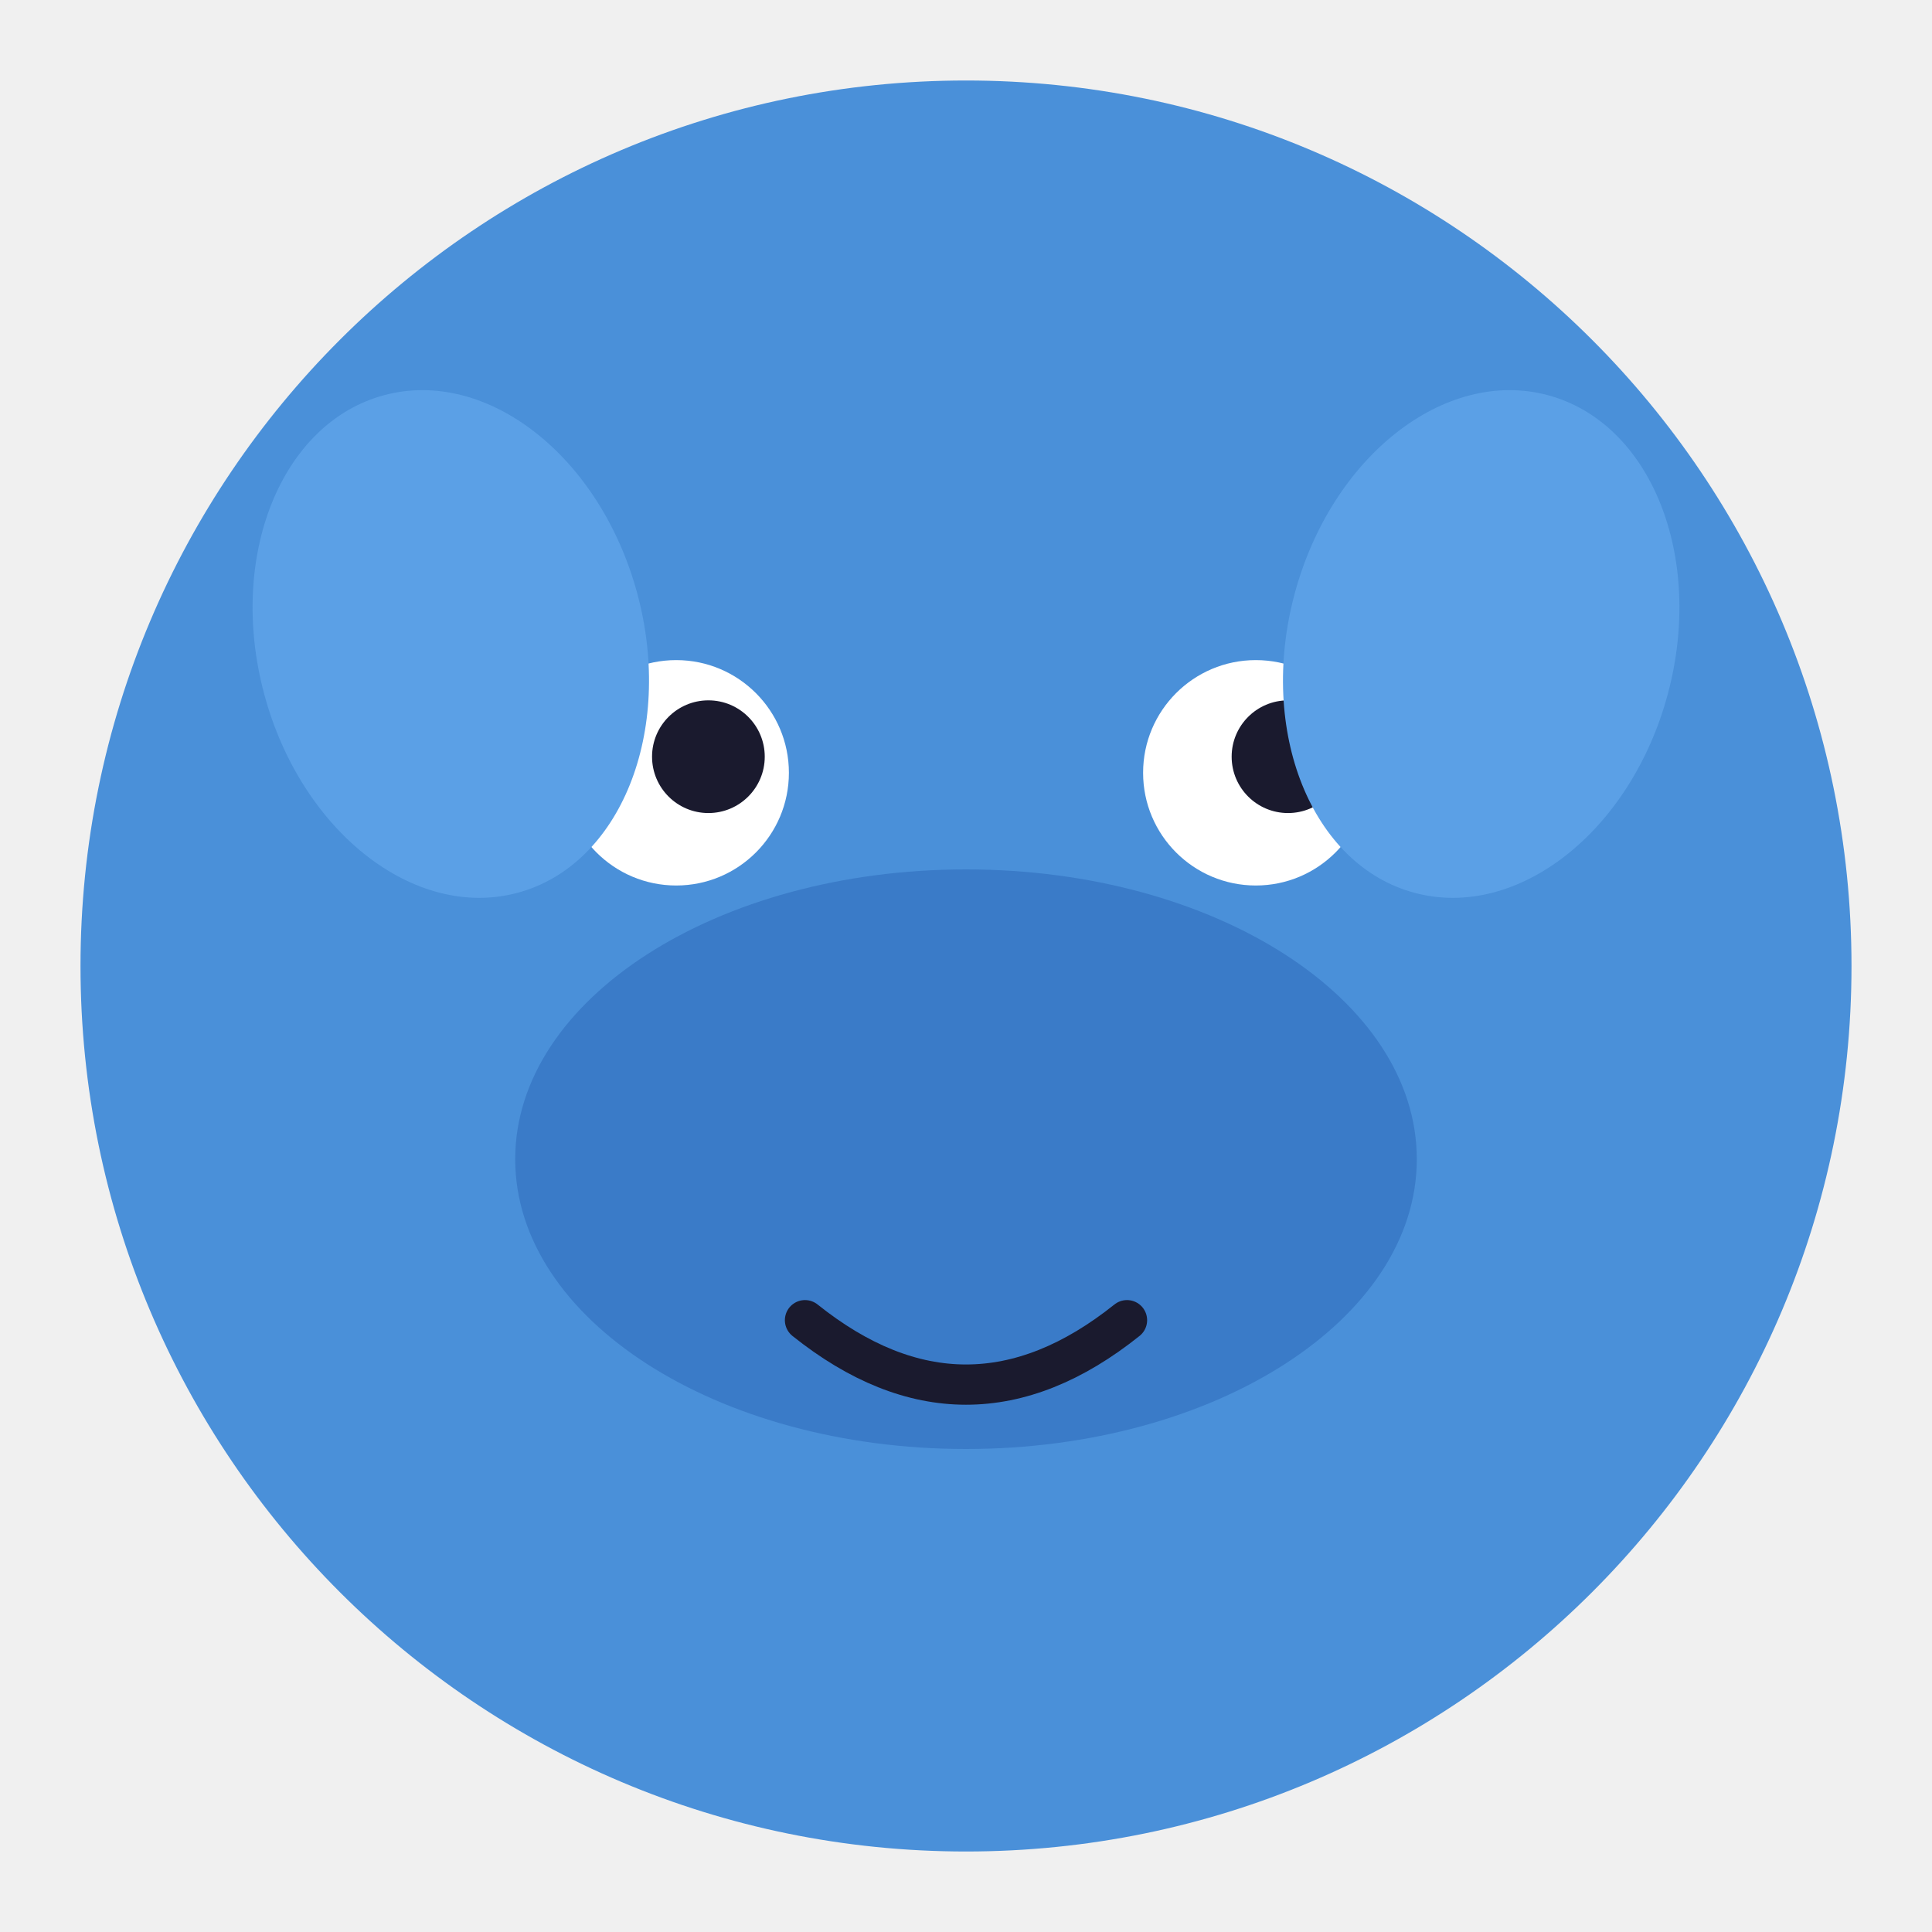
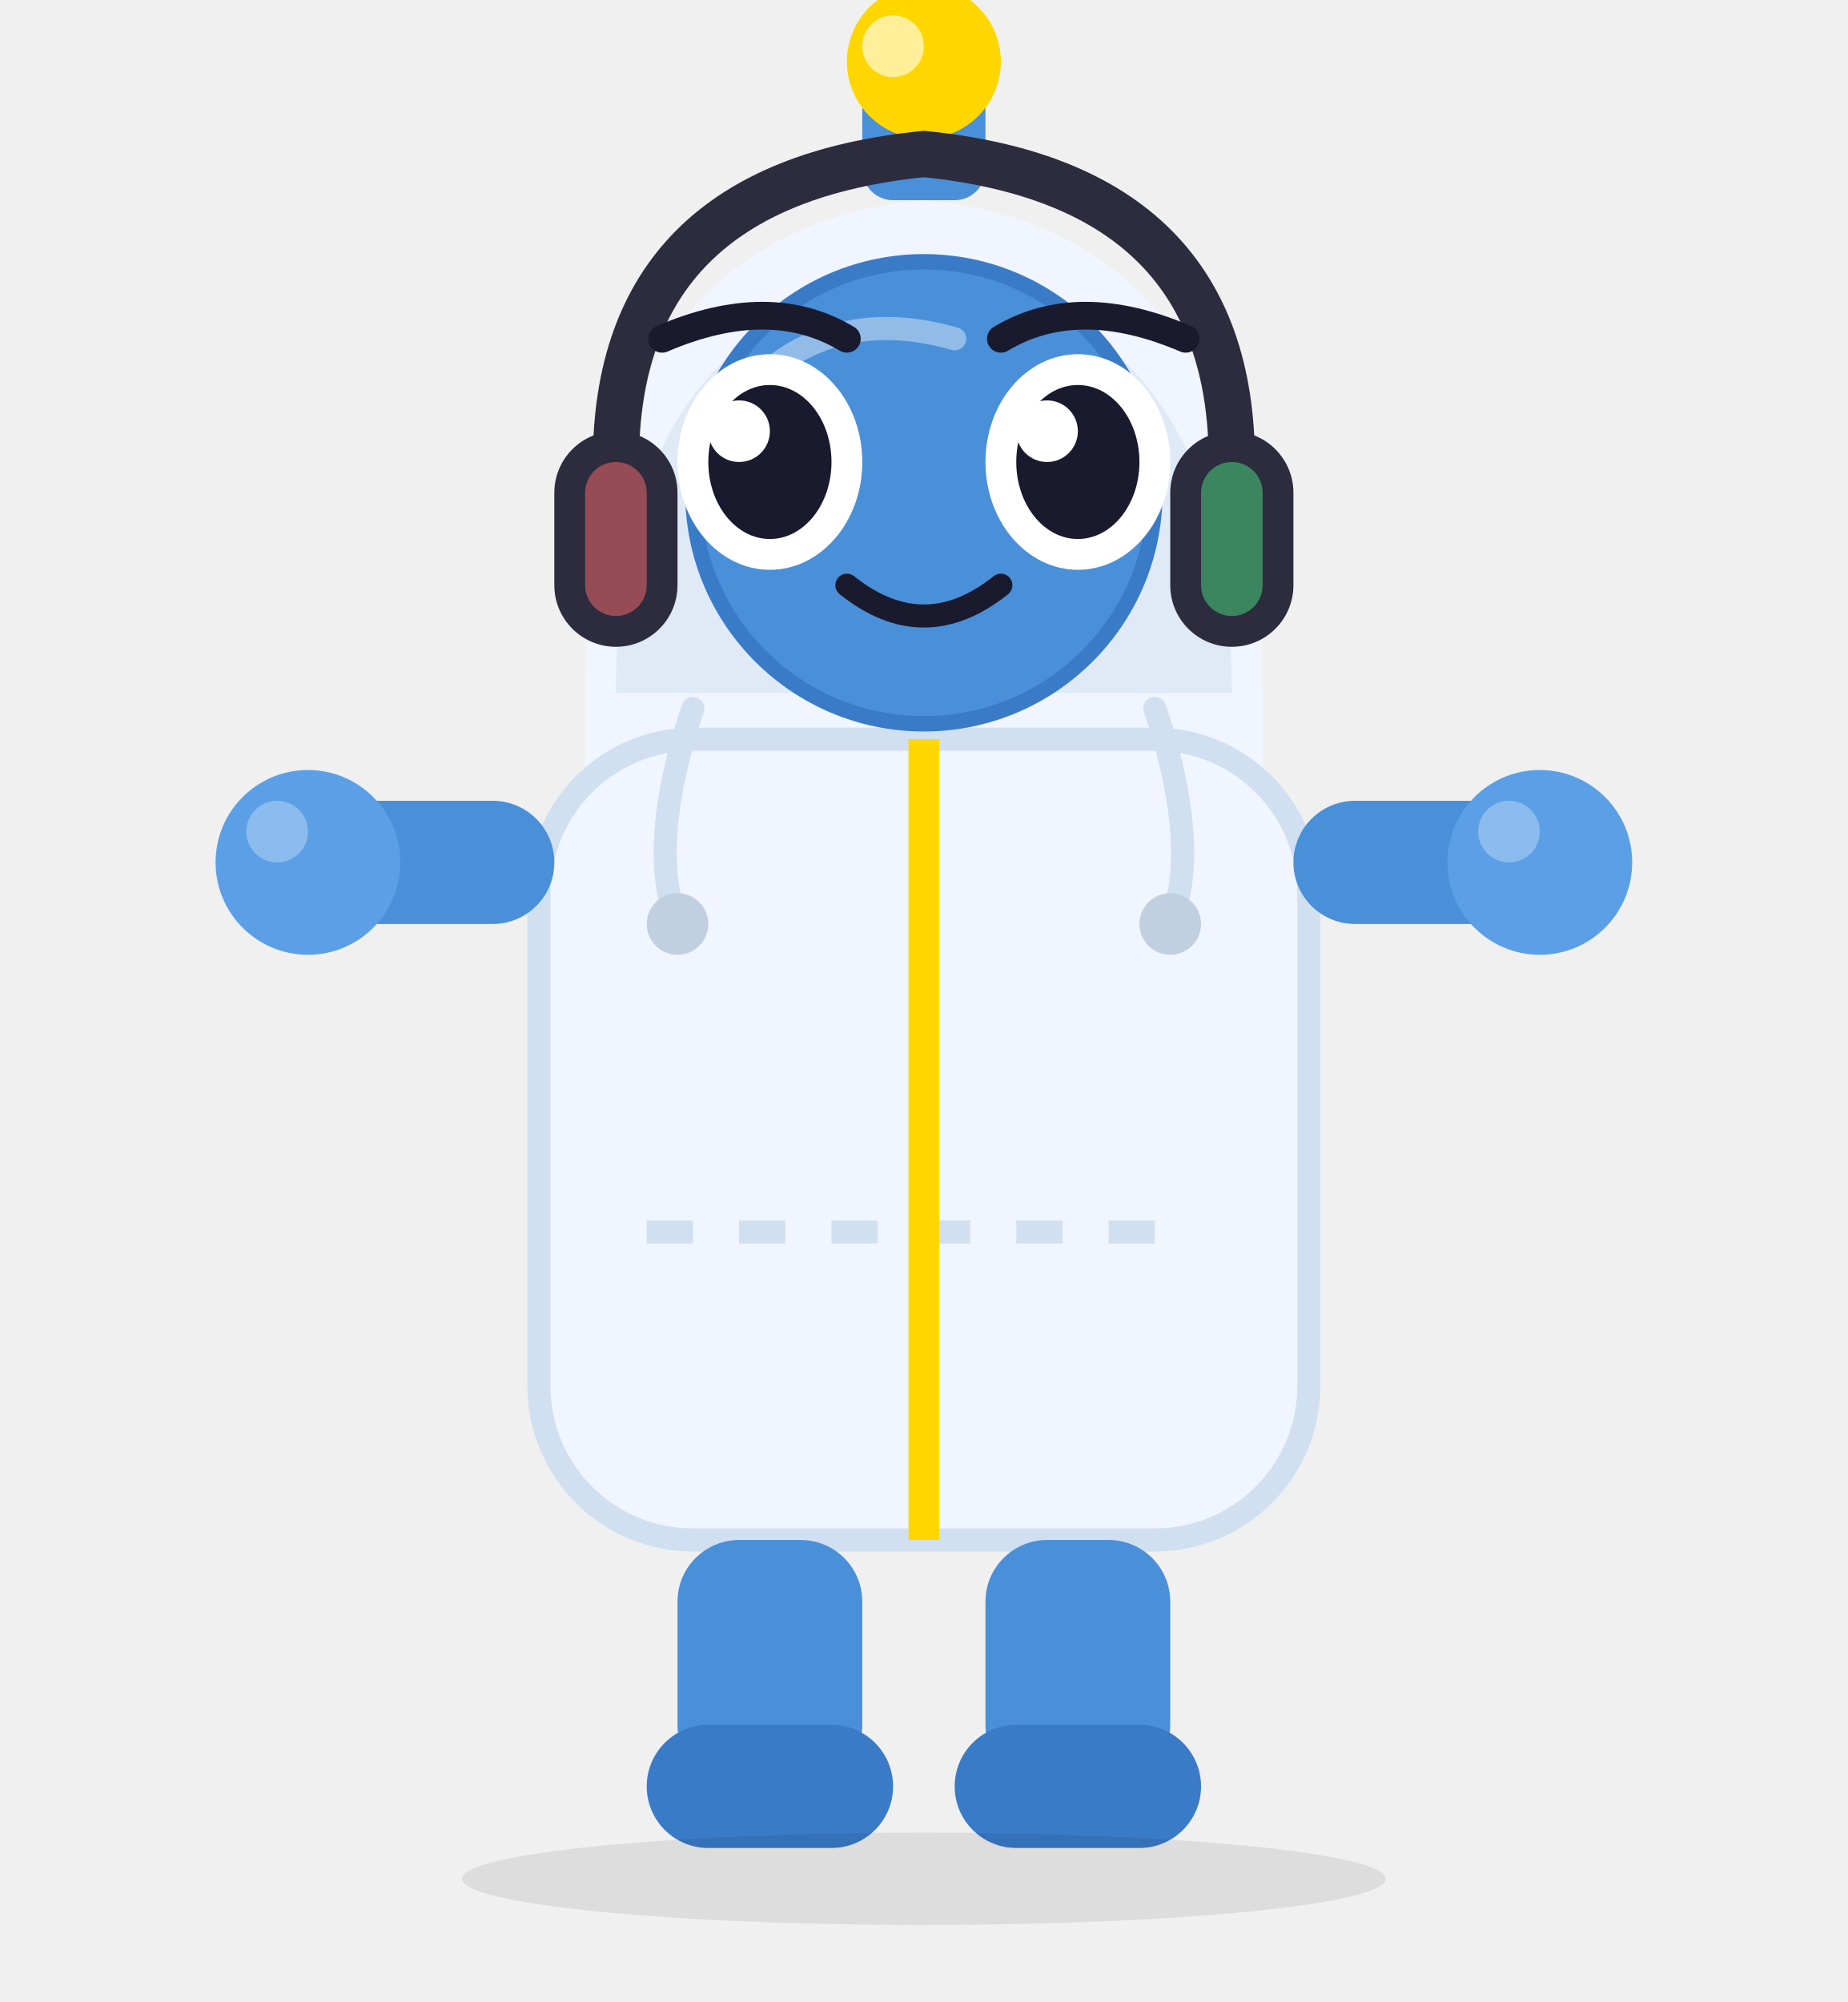
- <svg xmlns="http://www.w3.org/2000/svg" viewBox="0 0 120 120" fill="none">
-   <circle cx="60" cy="60" r="55" fill="#4A90D9" />
-   <ellipse cx="60" cy="72" rx="28" ry="18" fill="#3A7BC8" />
-   <circle cx="42" cy="48" r="7" fill="white" />
-   <circle cx="78" cy="48" r="7" fill="white" />
-   <circle cx="44" cy="47" r="3.5" fill="#1a1a2e" />
-   <circle cx="80" cy="47" r="3.5" fill="#1a1a2e" />
-   <ellipse cx="60" cy="62" rx="10" ry="6" fill="#3A7BC8" />
-   <path d="M50 82 Q60 90 70 82" stroke="#1a1a2e" stroke-width="2.5" fill="none" stroke-linecap="round" />
-   <ellipse cx="28" cy="40" rx="12" ry="16" fill="#5BA0E6" transform="rotate(-15 28 40)" />
-   <ellipse cx="92" cy="40" rx="12" ry="16" fill="#5BA0E6" transform="rotate(15 92 40)" />
+ <svg xmlns="http://www.w3.org/2000/svg" viewBox="0 0 120 130" fill="none">
+   <rect x="56" y="5" width="8" height="8" rx="2" fill="#4A90D9" />
+   <circle cx="60" cy="4" r="5" fill="#FFD700" />
+   <circle cx="58" cy="3" r="2" fill="white" opacity="0.6" />
+   <path d="M40 45 Q40 18 60 16 Q80 18 80 45" fill="#E8F0FE" />
+   <path d="M38 45 Q38 15 60 13 Q82 15 82 45 L82 95 L38 95 Z" fill="#F0F5FF" />
+   <path d="M40 45 Q40 20 60 18 Q80 20 80 45" fill="#D0E0F0" opacity="0.5" />
+   <rect x="35" y="48" width="50" height="52" rx="10" fill="#F0F5FF" />
+   <rect x="35" y="48" width="50" height="52" rx="10" fill="none" stroke="#D0E0F0" stroke-width="1.5" />
+   <path d="M42 80 L78 80" stroke="#D0E0F0" stroke-width="1.5" stroke-dasharray="3 3" />
+   <line x1="60" y1="48" x2="60" y2="100" stroke="#FFD700" stroke-width="2" />
+   <path d="M45 46 Q42 55 44 60" stroke="#D0E0F0" stroke-width="1.5" fill="none" stroke-linecap="round" />
+   <circle cx="44" cy="60" r="2" fill="#C0D0E0" />
+   <path d="M75 46 Q78 55 76 60" stroke="#D0E0F0" stroke-width="1.5" fill="none" stroke-linecap="round" />
+   <circle cx="76" cy="60" r="2" fill="#C0D0E0" />
+   <circle cx="60" cy="32" r="15" fill="#4A90D9" />
+   <circle cx="60" cy="32" r="15" fill="none" stroke="#3A7BC8" stroke-width="1" />
+   <path d="M50 24 Q55 20 62 22" stroke="white" stroke-width="1.5" stroke-linecap="round" fill="none" opacity="0.4" />
+   <path d="M40 30 Q40 12 60 10 Q80 12 80 30" stroke="#2C2C3E" stroke-width="3" fill="none" />
+   <rect x="36" y="28" width="8" height="14" rx="4" fill="#2C2C3E" />
+   <rect x="76" y="28" width="8" height="14" rx="4" fill="#2C2C3E" />
+   <rect x="38" y="30" width="4" height="10" rx="2" fill="#FF6B6B" opacity="0.5" />
+   <rect x="78" y="30" width="4" height="10" rx="2" fill="#4ADE80" opacity="0.5" />
+   <ellipse cx="50" cy="30" rx="6" ry="7" fill="white" />
+   <ellipse cx="50" cy="30" rx="4" ry="5" fill="#1a1a2e" />
+   <circle cx="48" cy="28" r="2" fill="white" />
+   <ellipse cx="70" cy="30" rx="6" ry="7" fill="white" />
+   <ellipse cx="70" cy="30" rx="4" ry="5" fill="#1a1a2e" />
+   <circle cx="68" cy="28" r="2" fill="white" />
+   <path d="M43 22 Q50 19 55 22" stroke="#1a1a2e" stroke-width="1.8" fill="none" stroke-linecap="round" />
+   <path d="M65 22 Q70 19 77 22" stroke="#1a1a2e" stroke-width="1.8" fill="none" stroke-linecap="round" />
+   <path d="M55 38 Q60 42 65 38" stroke="#1a1a2e" stroke-width="1.5" fill="none" stroke-linecap="round" />
+   <rect x="20" y="52" width="16" height="8" rx="4" fill="#4A90D9" />
+   <circle cx="20" cy="56" r="6" fill="#5BA0E6" />
+   <circle cx="18" cy="54" r="2" fill="white" opacity="0.3" />
+   <rect x="84" y="52" width="16" height="8" rx="4" fill="#4A90D9" />
+   <circle cx="100" cy="56" r="6" fill="#5BA0E6" />
+   <circle cx="98" cy="54" r="2" fill="white" opacity="0.3" />
+   <rect x="44" y="100" width="12" height="16" rx="4" fill="#4A90D9" />
+   <rect x="42" y="112" width="16" height="8" rx="4" fill="#3A7BC8" />
+   <rect x="64" y="100" width="12" height="16" rx="4" fill="#4A90D9" />
+   <rect x="62" y="112" width="16" height="8" rx="4" fill="#3A7BC8" />
+   <ellipse cx="60" cy="122" rx="30" ry="3" fill="rgba(0,0,0,0.08)" />
</svg>
